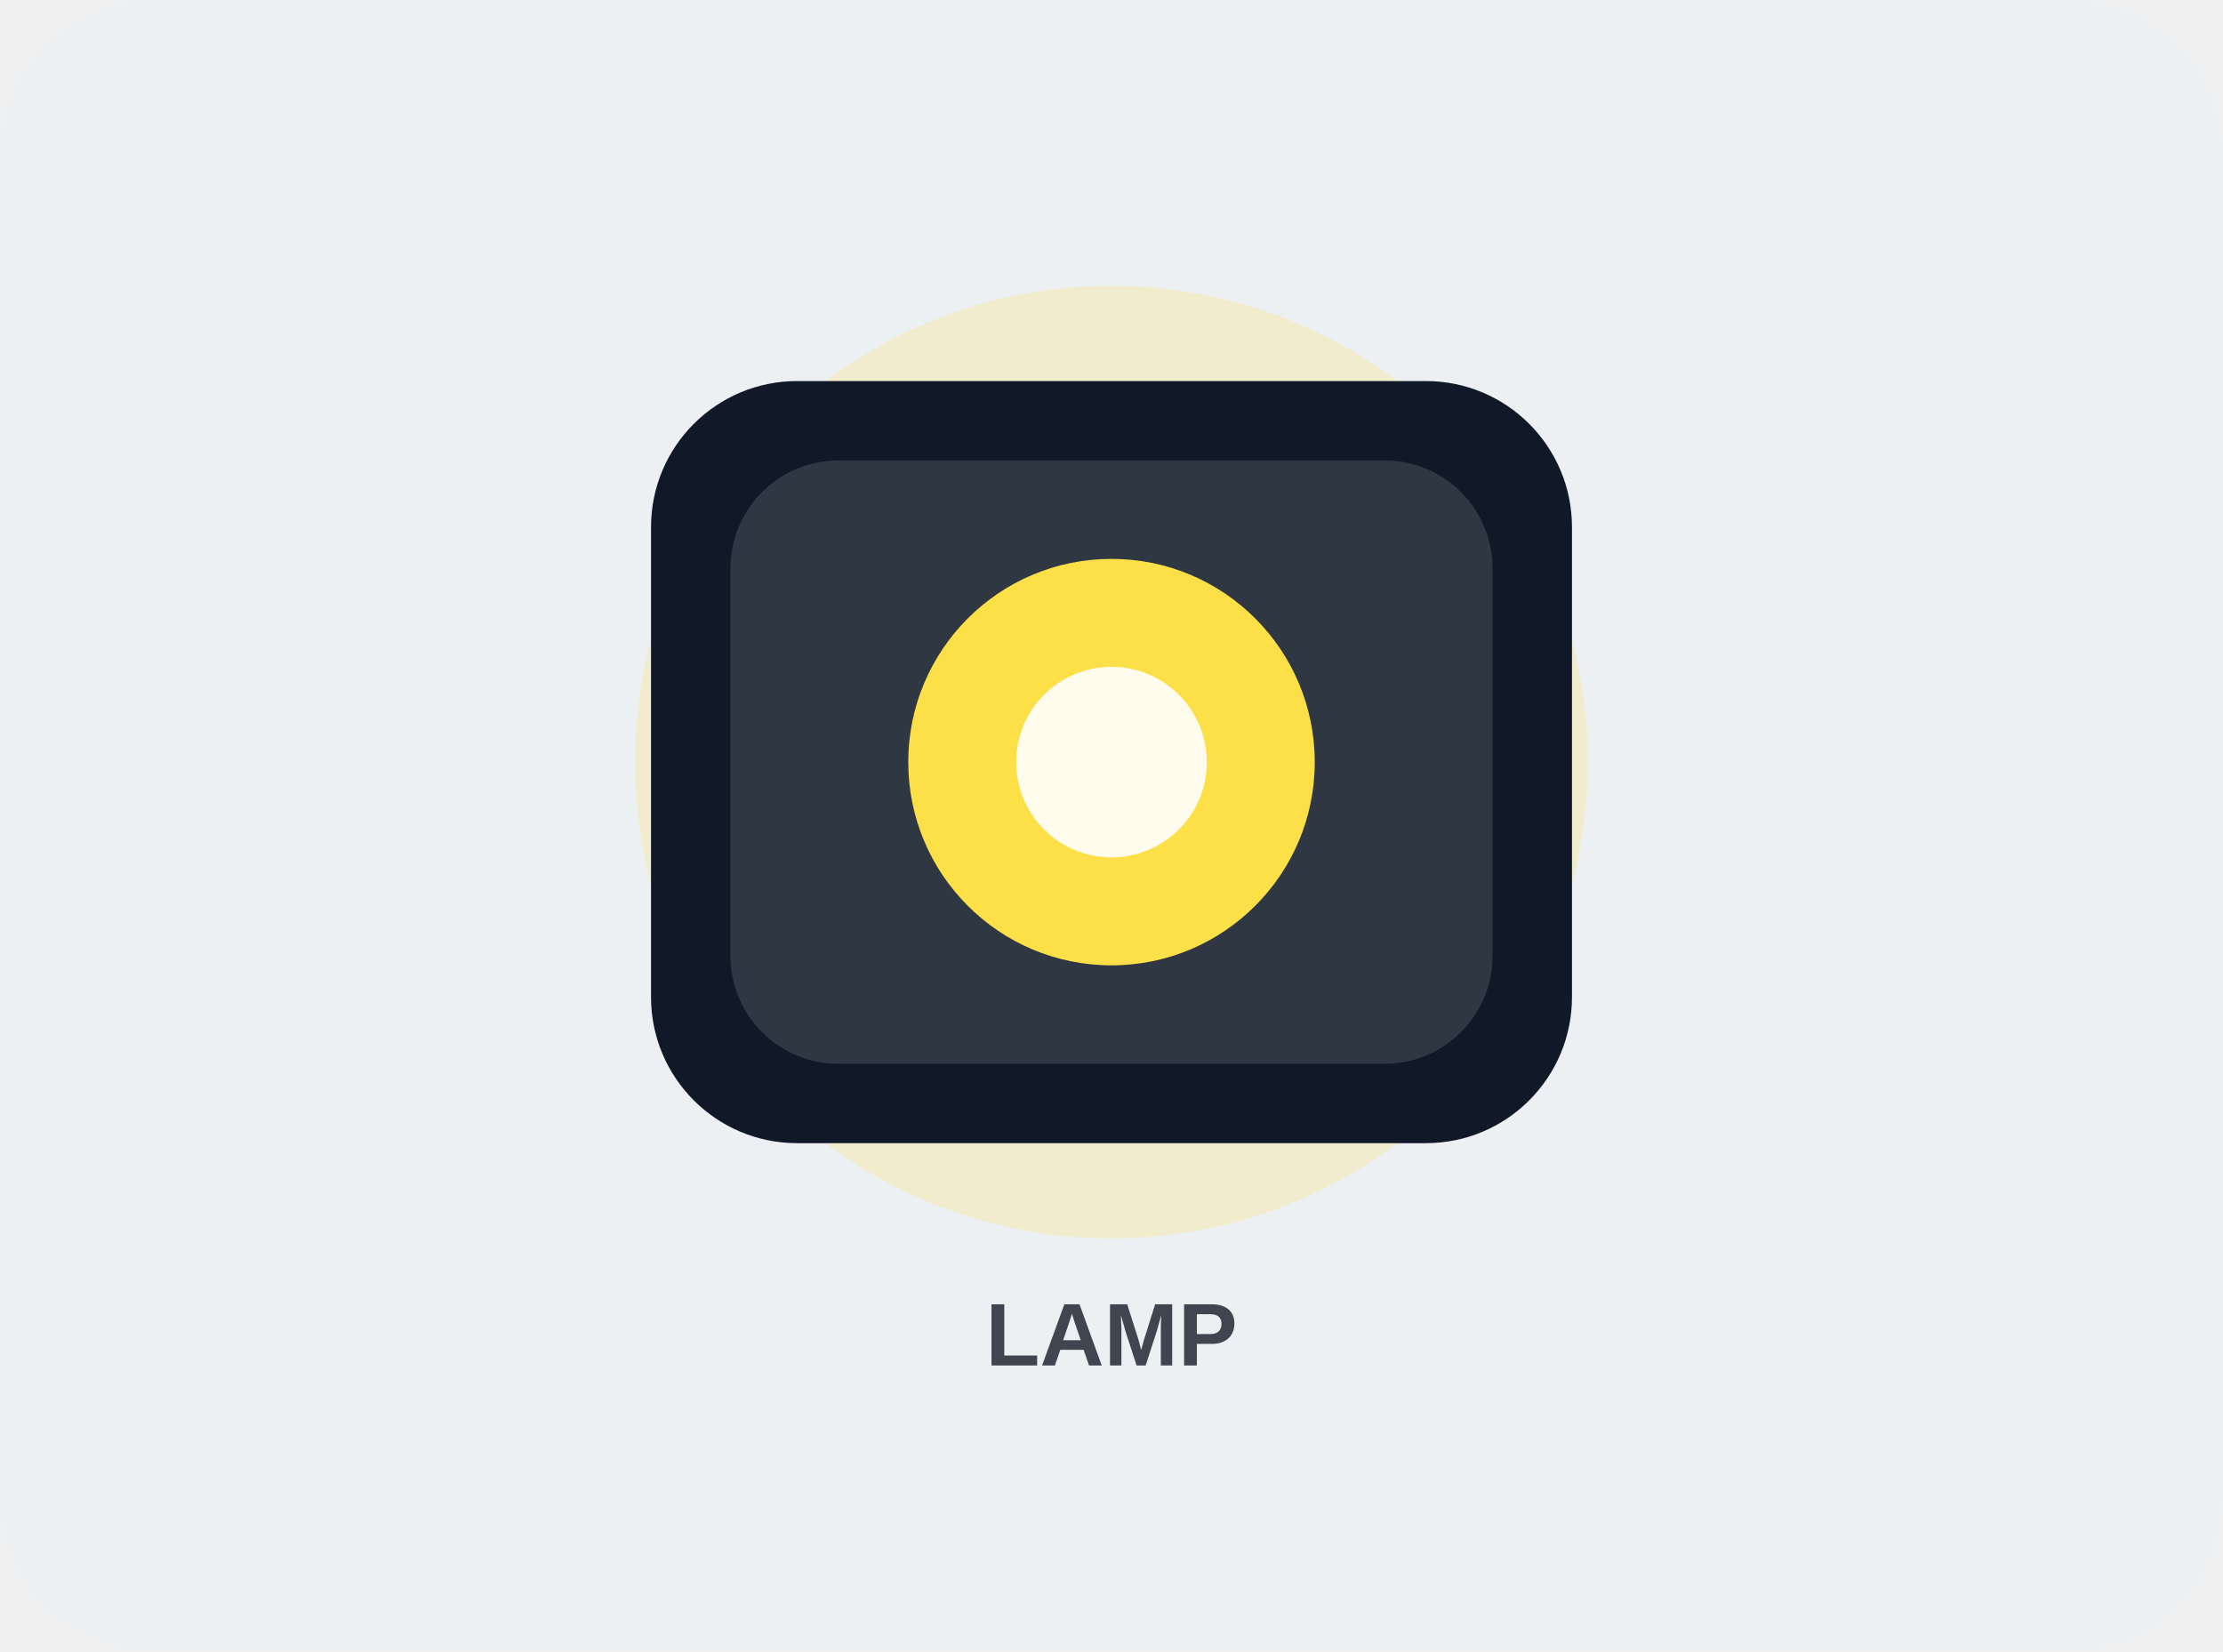
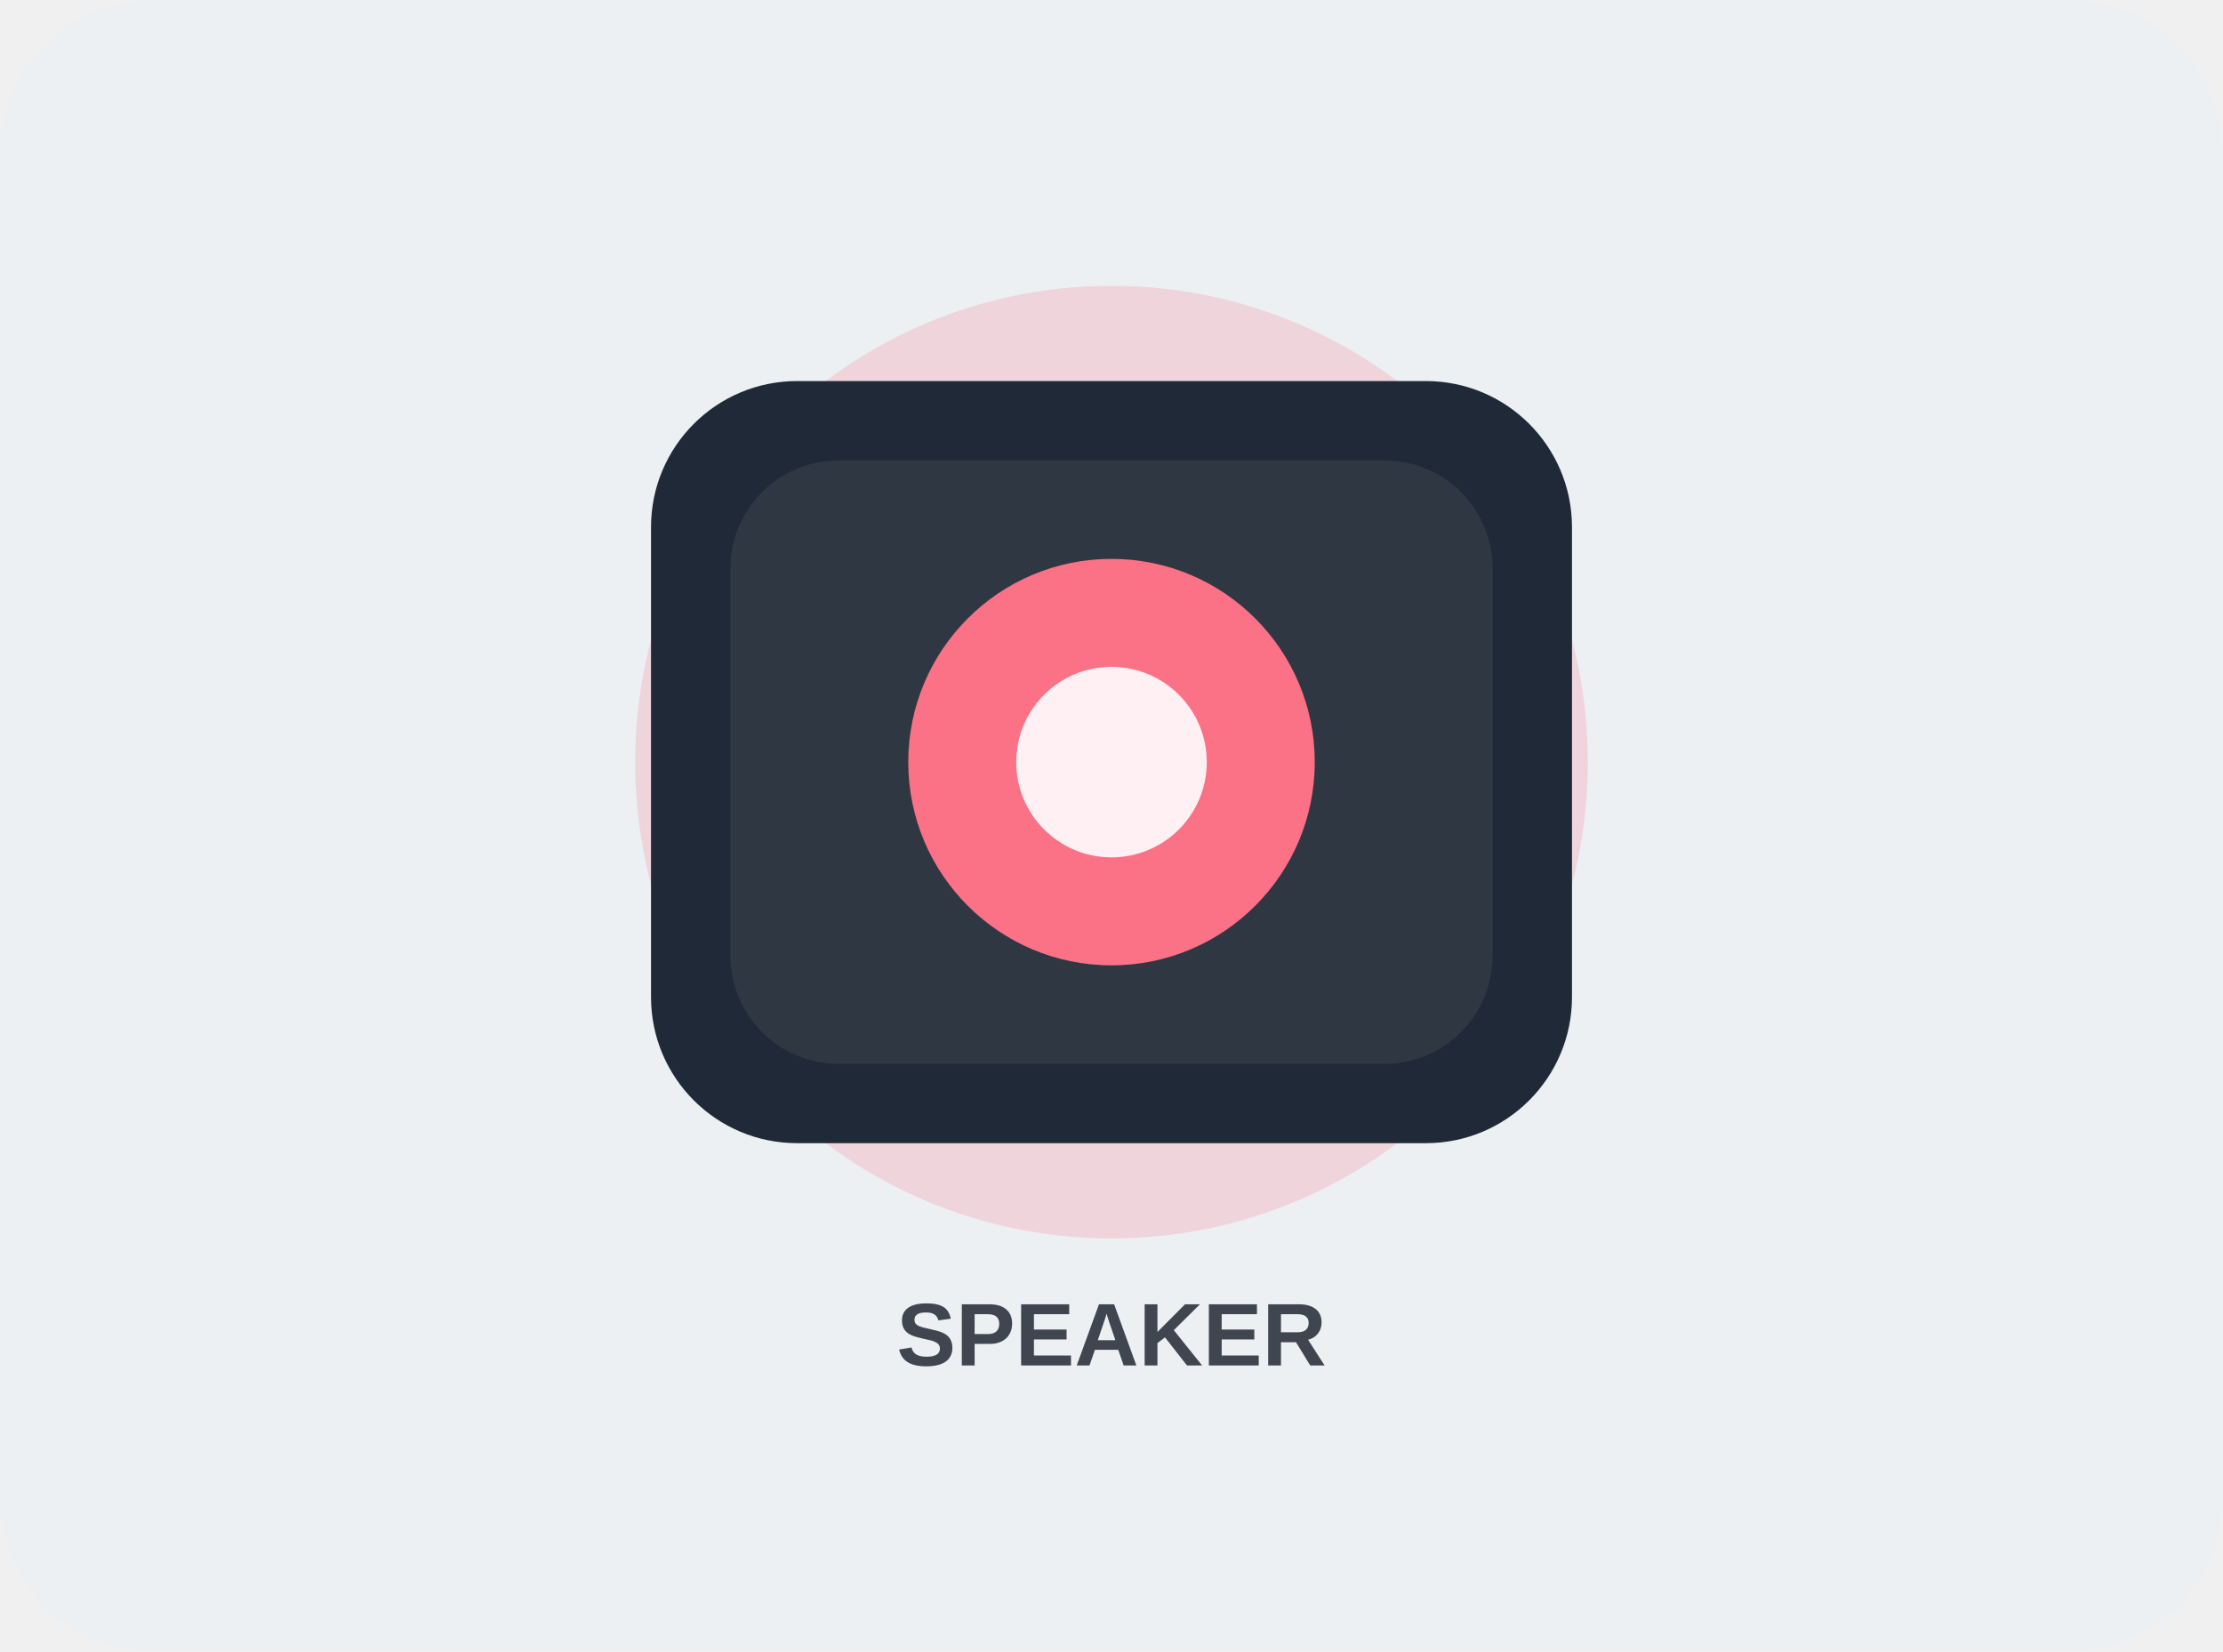
<svg xmlns="http://www.w3.org/2000/svg" width="700" height="520" viewBox="0 0 700 520">
  <rect width="700" height="520" rx="48" fill="#edf0f3" />
-   <circle cx="350" cy="240" r="150" fill="#fde047" opacity=".22" />
-   <rect x="205" y="120" width="290" height="240" rx="46" fill="#111827" />
+   <circle cx="350" cy="240" r="150" fill="#fb7185" opacity=".22" />
+   <rect x="205" y="120" width="290" height="240" rx="46" fill="#1f2937" />
  <rect x="230" y="145" width="240" height="190" rx="34" fill="#2f3743" />
-   <circle cx="350" cy="240" r="64" fill="#fde047" />
+   <circle cx="350" cy="240" r="64" fill="#fb7185" />
  <circle cx="350" cy="240" r="30" fill="#fff" opacity=".9" />
-   <text x="350" y="430" font-family="Arial, sans-serif" font-size="28" font-weight="700" text-anchor="middle" fill="#3f4650">LAMP</text>
+   <text x="350" y="430" font-family="Arial, sans-serif" font-size="28" font-weight="700" text-anchor="middle" fill="#3f4650">SPEAKER</text>
</svg>
